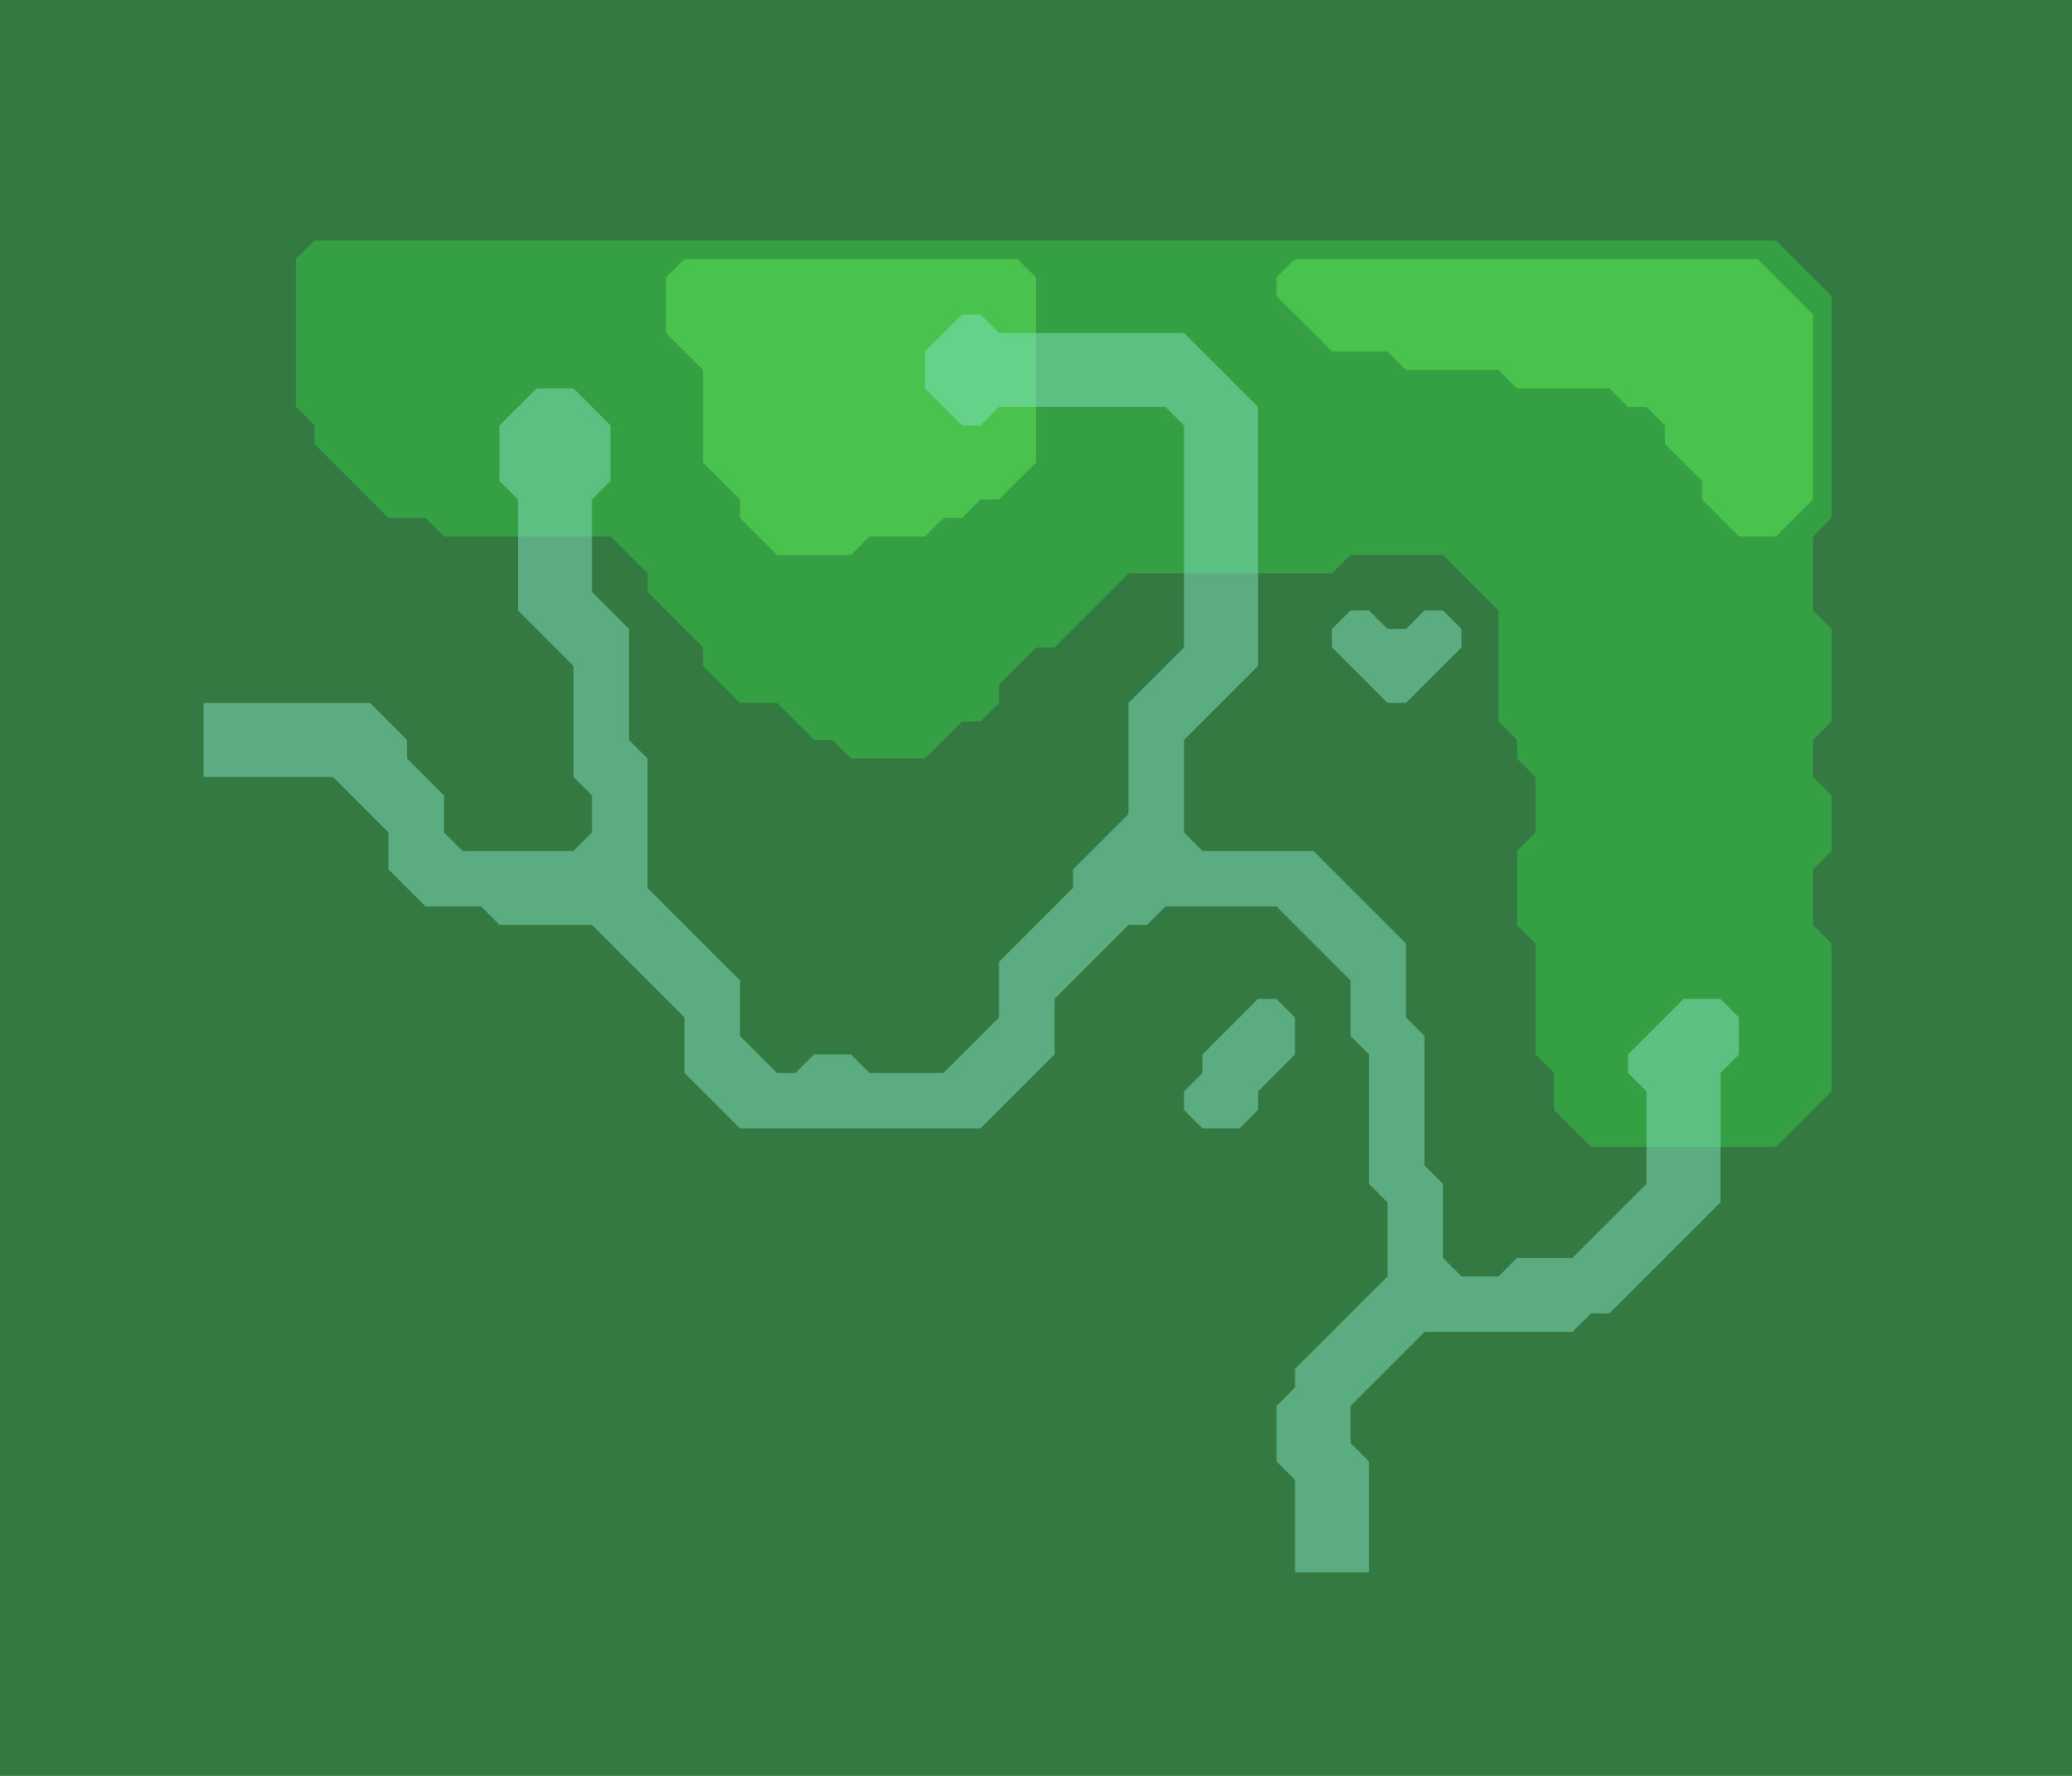
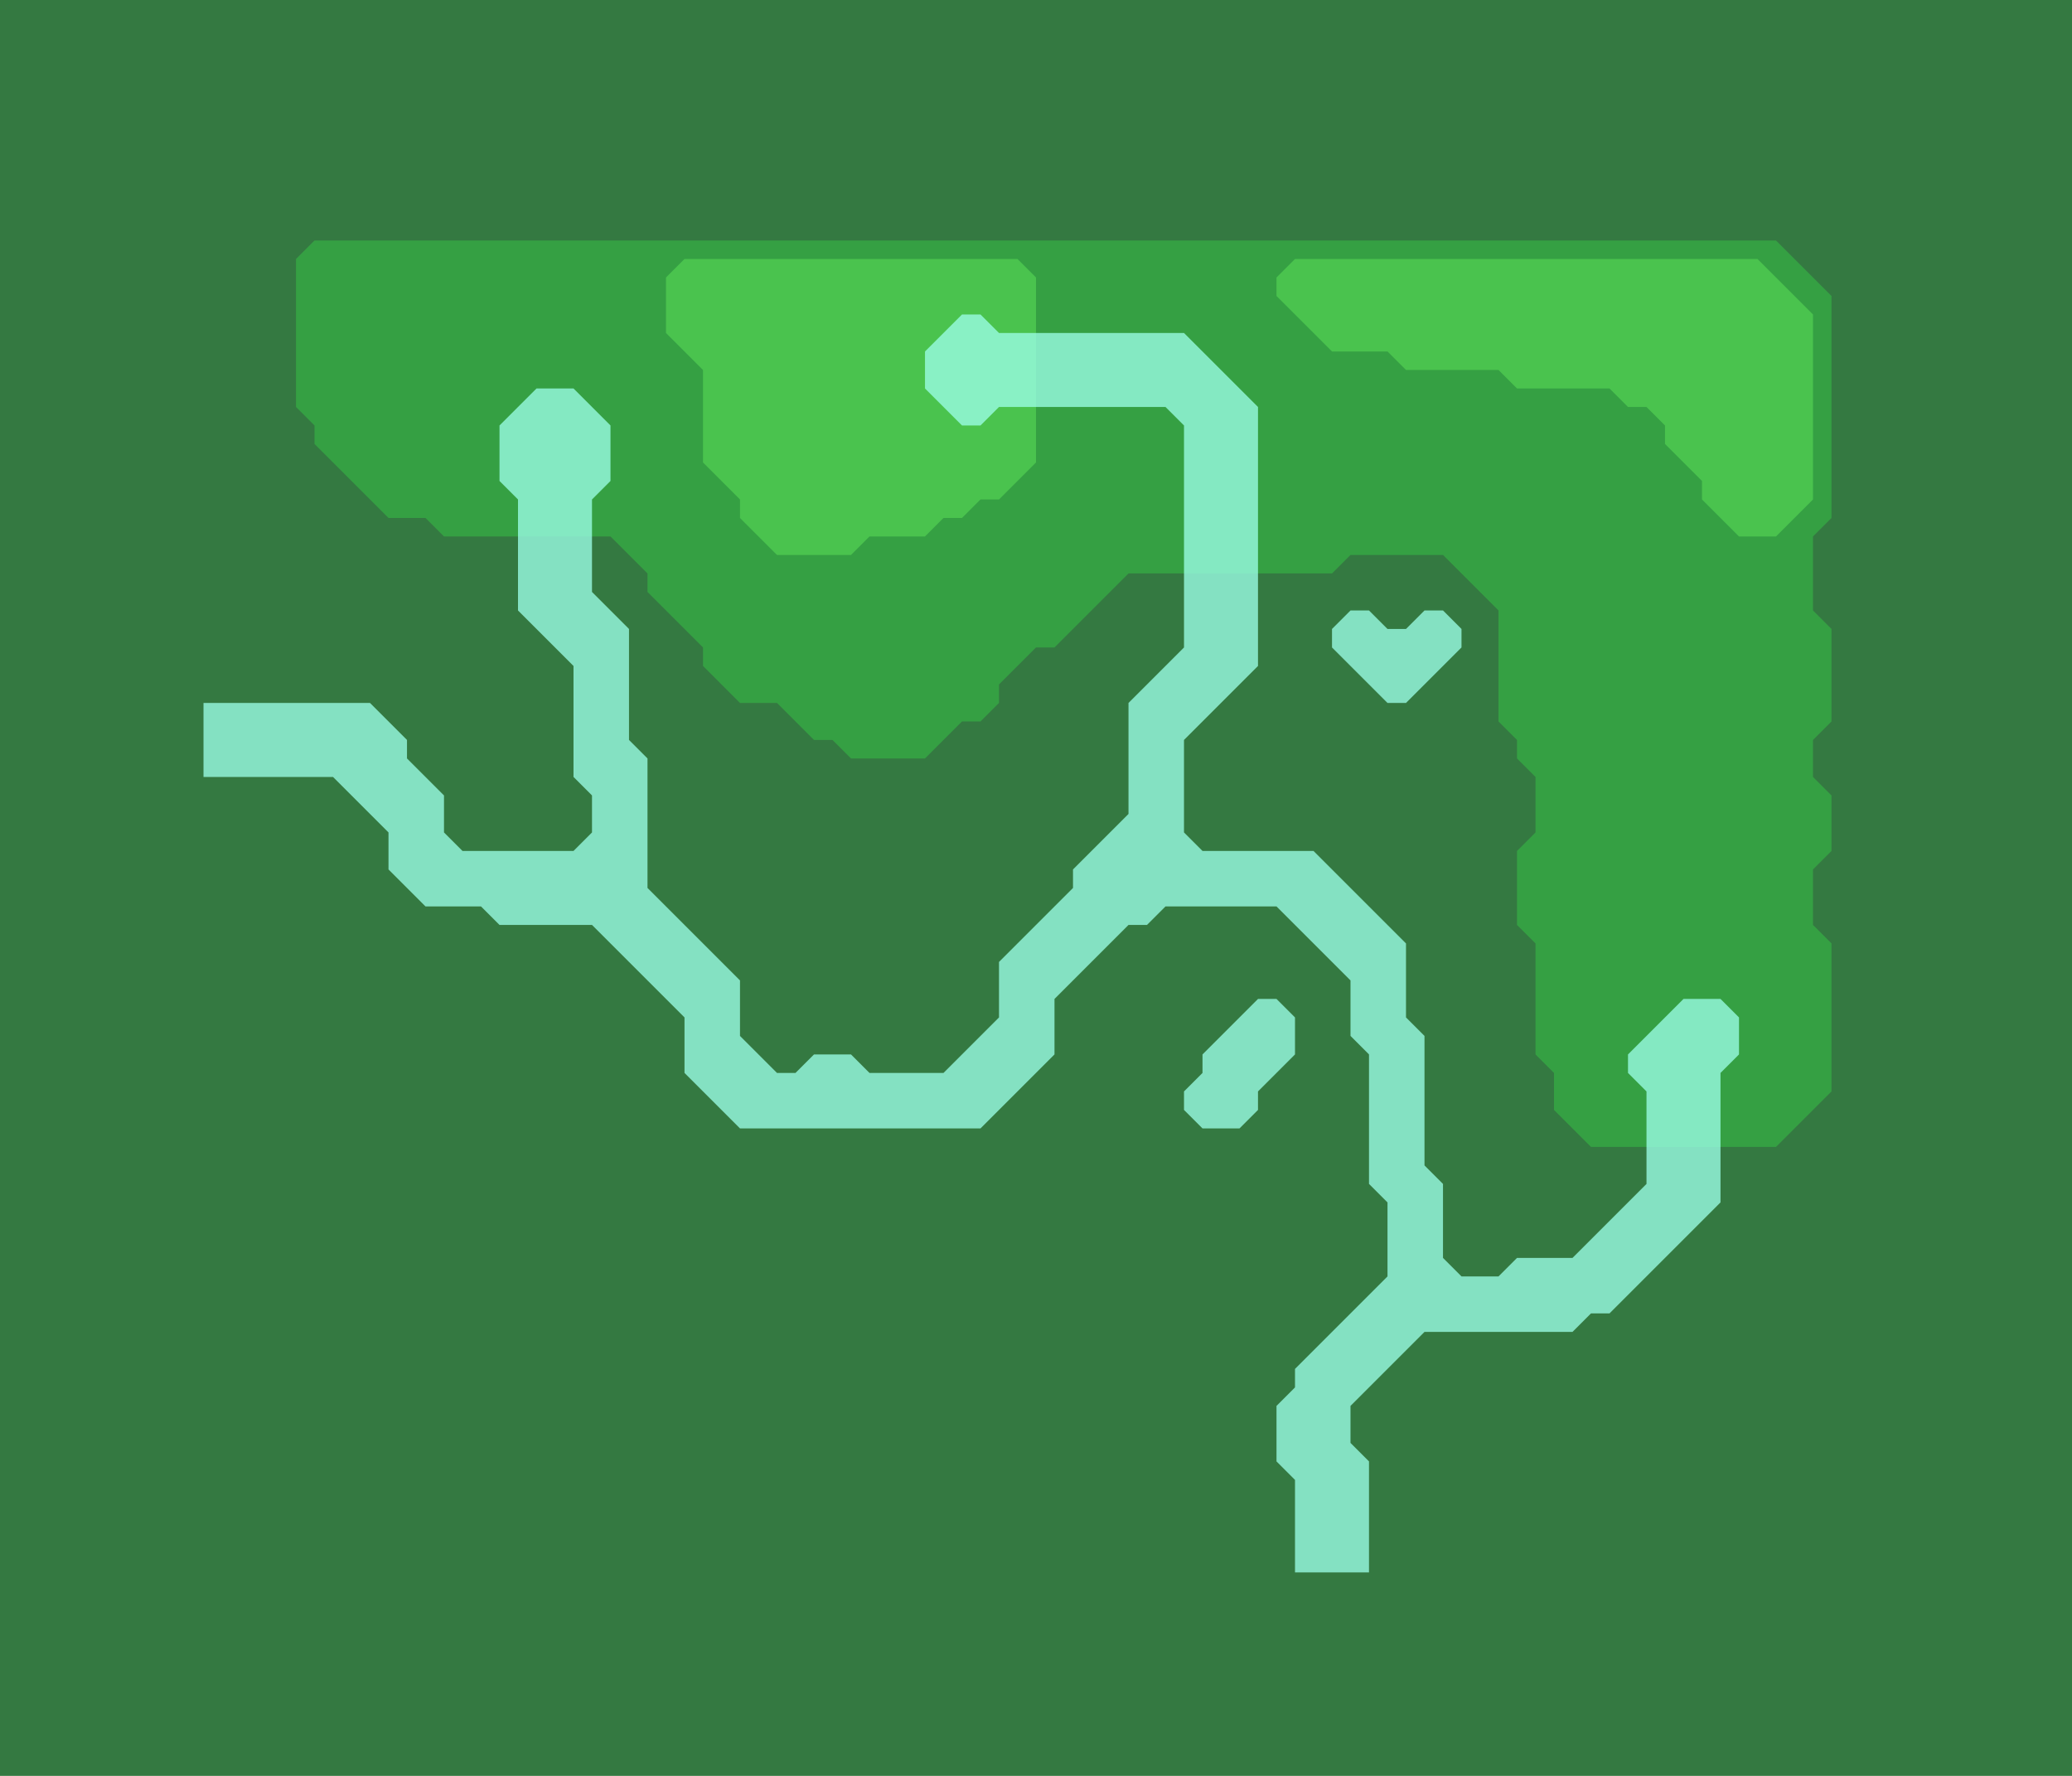
<svg xmlns="http://www.w3.org/2000/svg" viewBox="0 0 112 96" width="448" height="384">
  <rect x="0" y="0" width="112" height="96" fill="#347941" />
  <path d="M17,13L96,13L99,16L99,28L98,29L98,33L99,34L99,39L98,40L98,42L99,43L99,46L98,47L98,50L99,51L99,59L96,62L86,62L84,60L84,58L83,57L83,51L82,50L82,46L83,45L83,42L82,41L82,40L81,39L81,33L78,30L73,30L72,31L61,31L57,35L56,35L54,37L54,38L53,39L52,39L50,41L46,41L45,40L44,40L42,38L40,38L38,36L38,35L35,32L35,31L33,29L24,29L23,28L21,28L17,24L17,23L16,22L16,14Z" fill="#35a043" fill-rule="evenodd" />
  <path d="M37,14L55,14L56,15L56,25L54,27L53,27L52,28L51,28L50,29L47,29L46,30L42,30L40,28L40,27L38,25L38,20L36,18L36,15Z M70,14L95,14L98,17L98,27L96,29L94,29L92,27L92,26L90,24L90,23L89,22L88,22L87,21L82,21L81,20L76,20L75,19L72,19L69,16L69,15Z" fill="#4ac34e" fill-rule="evenodd" />
-   <path d="M52,17L53,17L54,18L64,18L68,22L68,36L64,40L64,45L65,46L71,46L76,51L76,55L77,56L77,63L78,64L78,68L79,69L81,69L82,68L85,68L89,64L89,59L88,58L88,57L91,54L93,54L94,55L94,57L93,58L93,65L87,71L86,71L85,72L77,72L73,76L73,78L74,79L74,85L70,85L70,80L69,79L69,76L70,75L70,74L75,69L75,65L74,64L74,57L73,56L73,53L69,49L63,49L62,50L61,50L57,54L57,57L53,61L40,61L37,58L37,55L32,50L27,50L26,49L23,49L21,47L21,45L18,42L11,42L11,38L20,38L22,40L22,41L24,43L24,45L25,46L31,46L32,45L32,43L31,42L31,36L28,33L28,27L27,26L27,23L29,21L31,21L33,23L33,26L32,27L32,32L34,34L34,40L35,41L35,48L40,53L40,56L42,58L43,58L44,57L46,57L47,58L51,58L54,55L54,52L58,48L58,47L61,44L61,38L64,35L64,23L63,22L54,22L53,23L52,23L50,21L50,19Z M73,33L74,33L75,34L76,34L77,33L78,33L79,34L79,35L76,38L75,38L72,35L72,34Z M68,54L69,54L70,55L70,57L68,59L68,60L67,61L65,61L64,60L64,59L65,58L65,57Z" fill="#83e1c3" fill-opacity="0.5" fill-rule="evenodd" />
+   <path d="M52,17L53,17L54,18L64,18L68,22L68,36L64,40L64,45L65,46L71,46L76,51L76,55L77,56L77,63L78,64L78,68L79,69L81,69L82,68L85,68L89,64L89,59L88,58L88,57L91,54L93,54L94,55L94,57L93,58L93,65L87,71L86,71L85,72L77,72L73,76L73,78L74,79L74,85L70,85L70,80L69,79L69,76L70,75L70,74L75,69L75,65L74,64L74,57L73,56L73,53L69,49L63,49L62,50L61,50L57,54L57,57L53,61L40,61L37,58L37,55L32,50L27,50L26,49L23,49L21,47L21,45L18,42L11,42L11,38L20,38L22,40L22,41L24,43L24,45L25,46L31,46L32,45L32,43L31,42L31,36L28,33L28,27L27,26L27,23L29,21L31,21L33,23L33,26L32,27L32,32L34,34L34,40L35,41L35,48L40,53L40,56L42,58L43,58L44,57L46,57L47,58L51,58L54,55L54,52L58,48L58,47L61,44L61,38L64,35L64,23L63,22L54,22L53,23L52,23L50,21L50,19Z M73,33L74,33L75,34L76,34L77,33L78,33L79,34L79,35L76,38L75,38L72,35L72,34Z M68,54L69,54L70,55L70,57L68,59L68,60L67,61L65,61L64,60L64,59L65,58L65,57Z" fill="#9CFFE8" fill-opacity="0.77" fill-rule="evenodd" />
</svg>
